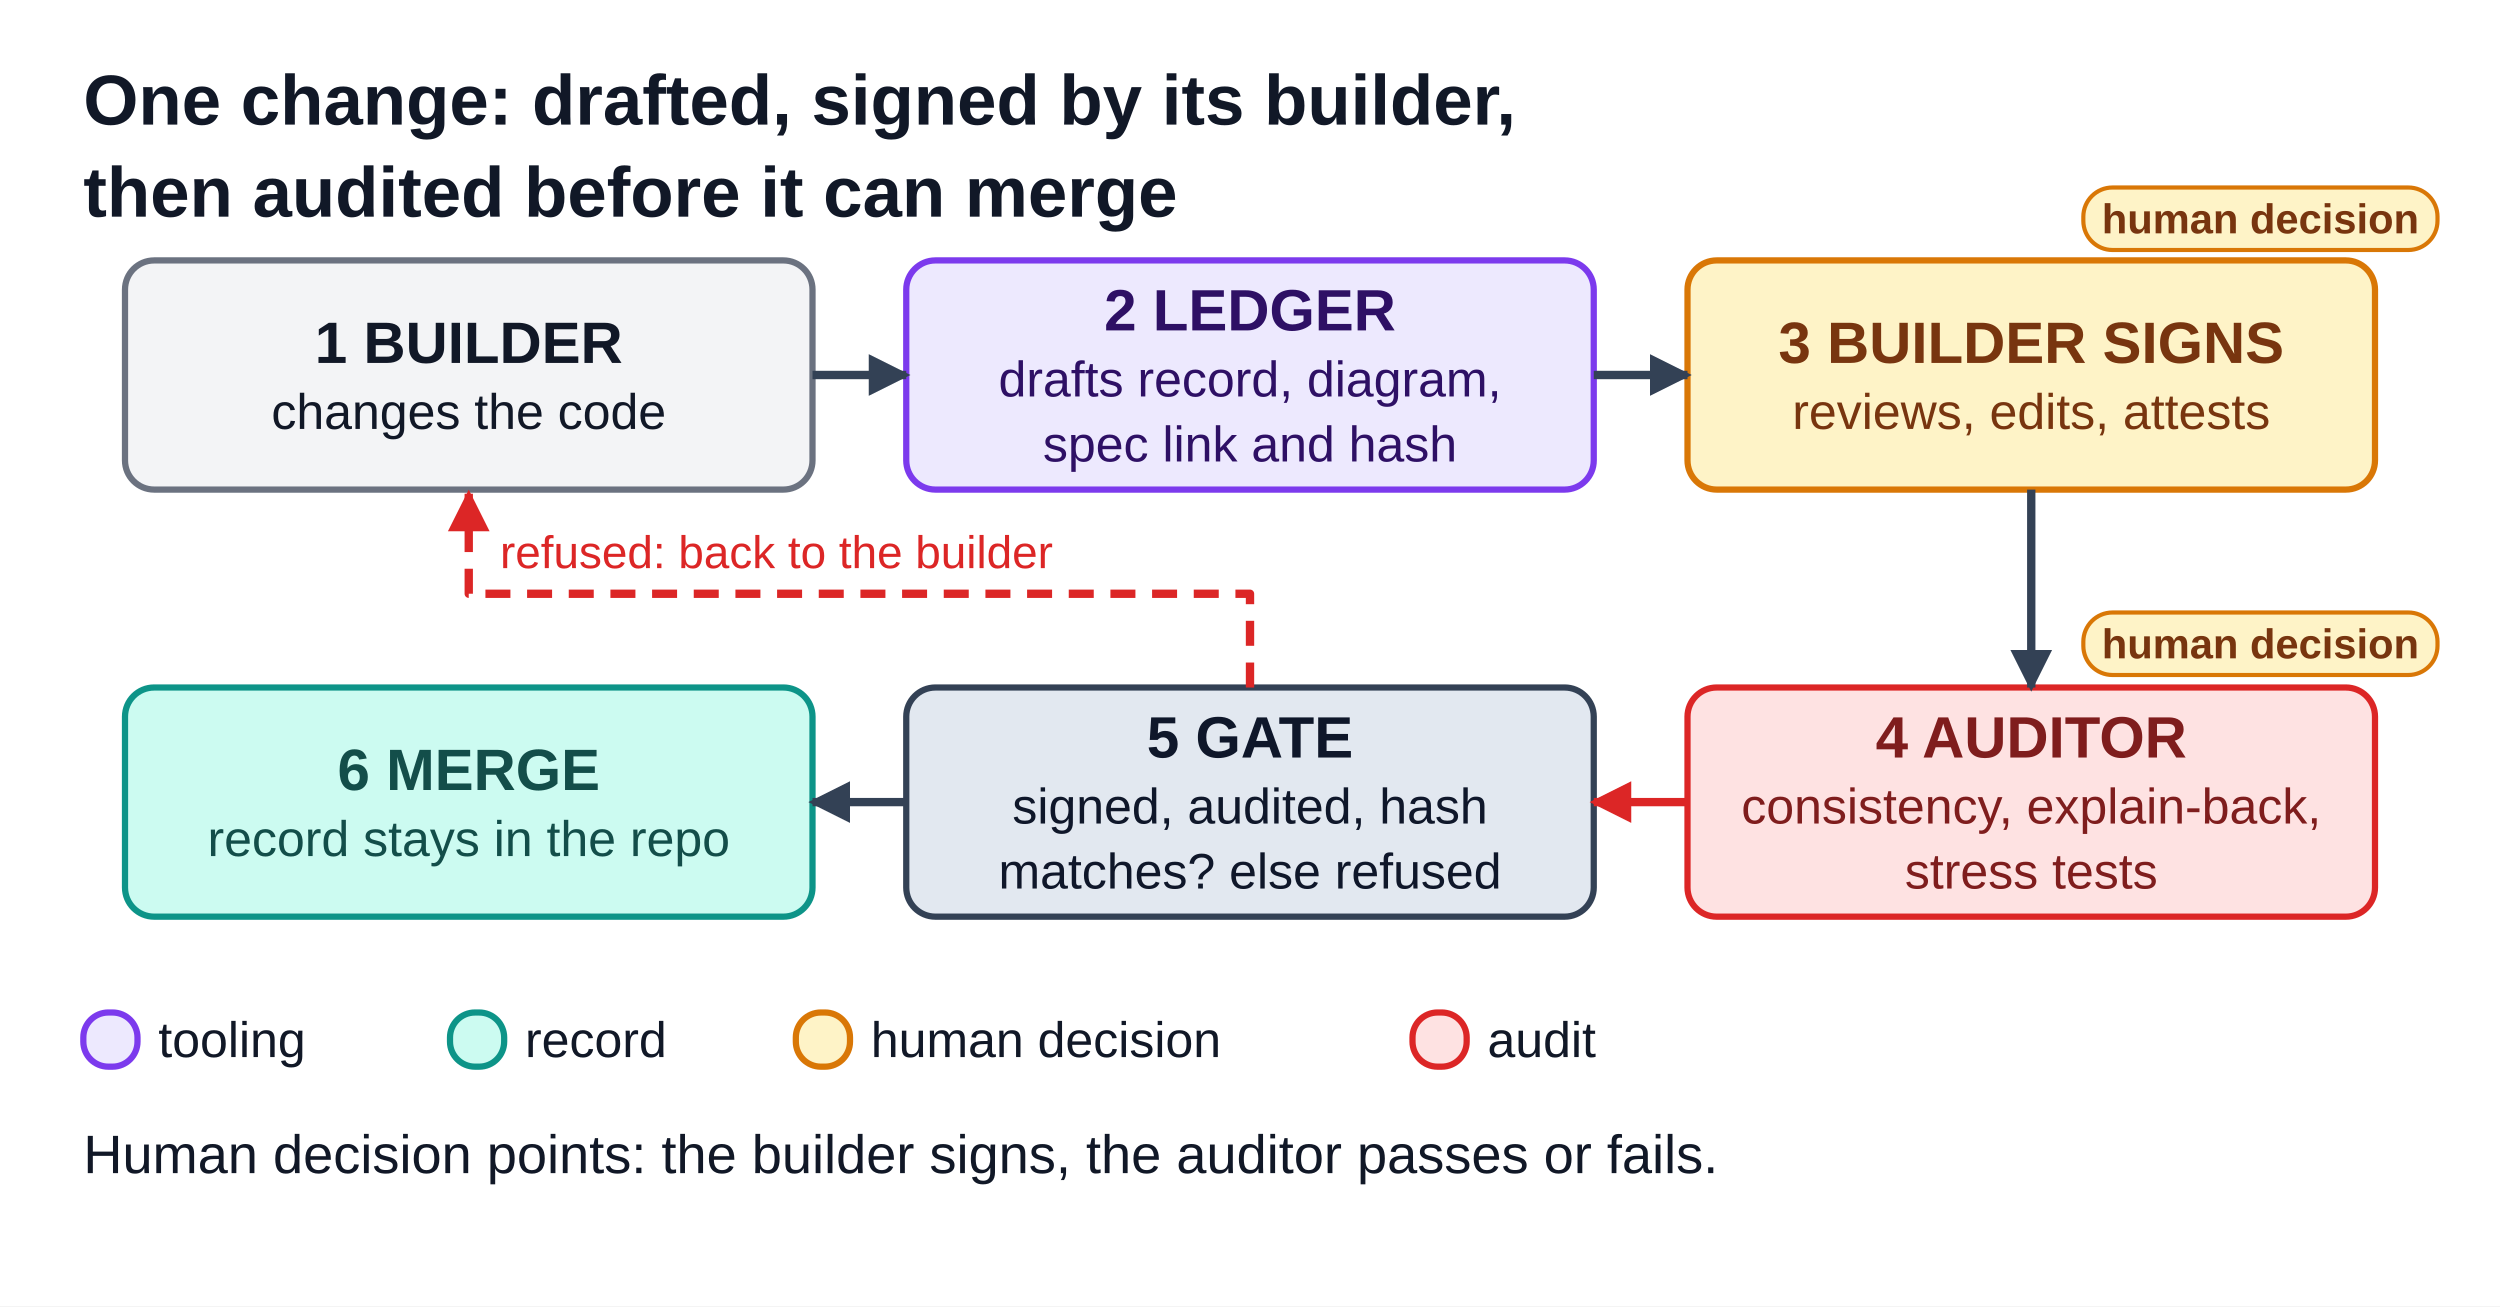
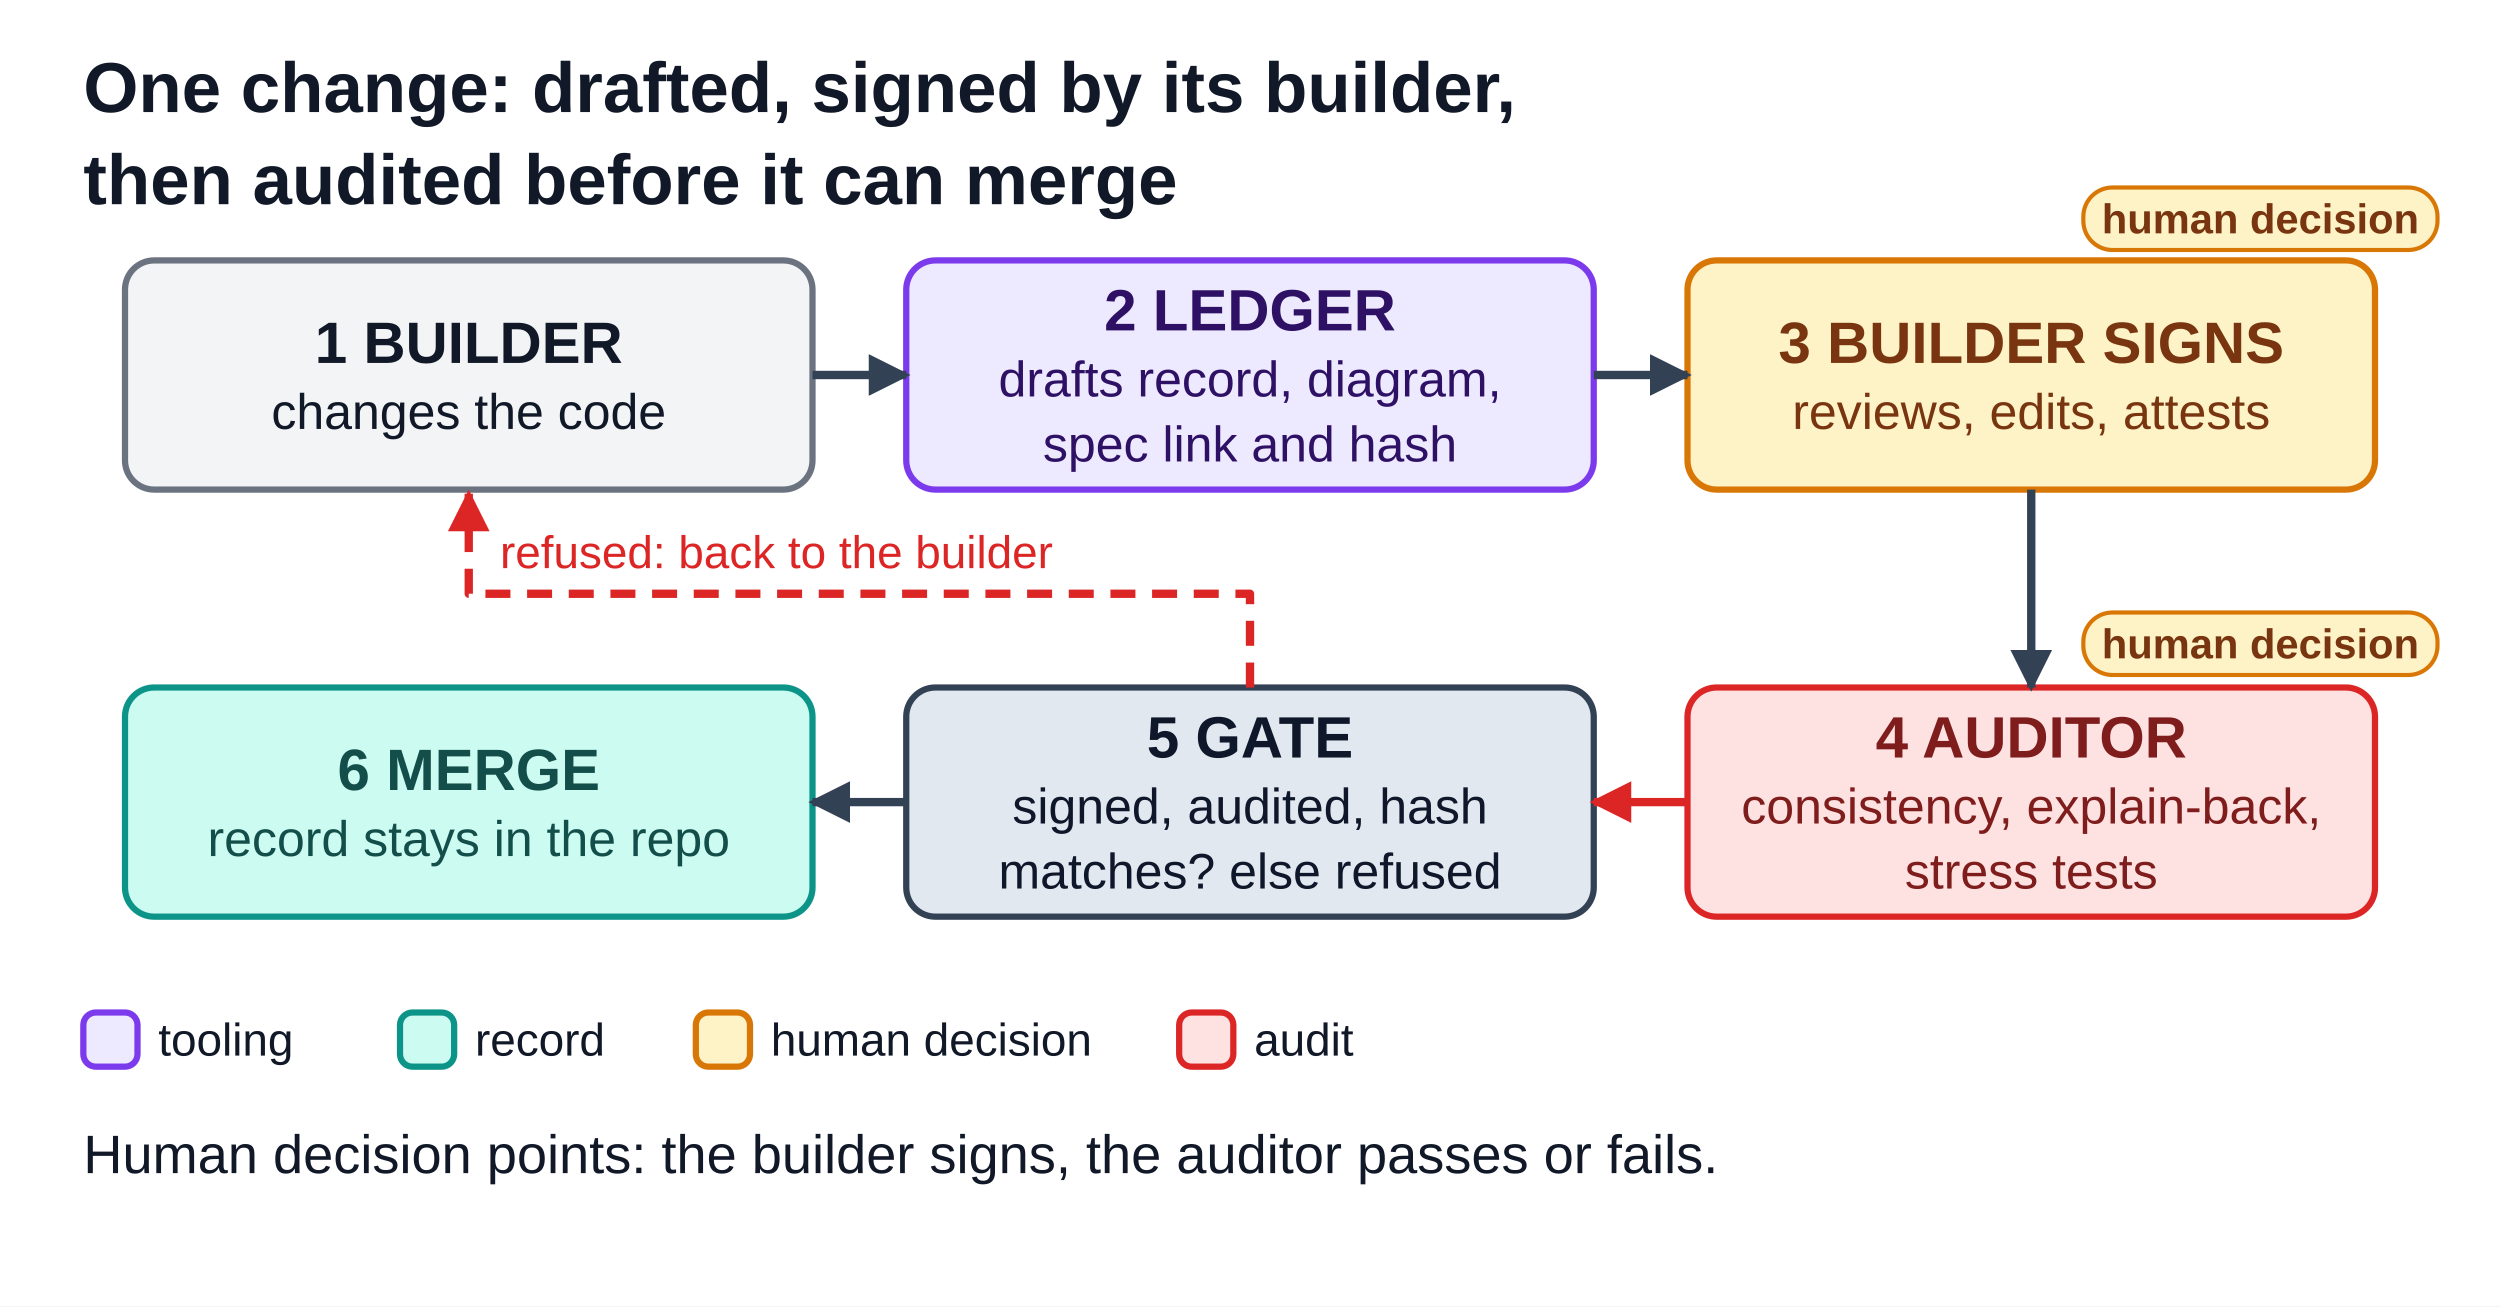
<svg xmlns="http://www.w3.org/2000/svg" width="1200" height="627" viewBox="0 0 1200 627" font-family="Segoe UI, Arial, Helvetica, sans-serif">
-   <rect width="1200" height="627" fill="#FFFFFF" />
  <defs>
    <marker id="m334155" viewBox="0 0 10 10" refX="9" refY="5" markerWidth="5" markerHeight="5" orient="auto-start-reverse">
      <path d="M0,0 L10,5 L0,10 z" fill="#334155" />
    </marker>
    <marker id="mDC2626" viewBox="0 0 10 10" refX="9" refY="5" markerWidth="5" markerHeight="5" orient="auto-start-reverse">
      <path d="M0,0 L10,5 L0,10 z" fill="#DC2626" />
    </marker>
  </defs>
-   <text x="40" y="59.8" text-anchor="start" font-size="34" font-weight="700" fill="#111827">One change: drafted, signed by its builder,</text>
-   <text x="40" y="104.0" text-anchor="start" font-size="34" font-weight="700" fill="#111827">then audited before it can merge</text>
-   <rect x="60" y="125" width="330" height="110" rx="14" fill="#F3F4F6" stroke="#6B7280" stroke-width="3" />
+   <rect width="1200" height="627" fill="#FFFFFF" />
+   <text x="40" y="53.8" text-anchor="start" font-size="34" font-weight="700" fill="#111827">One change: drafted, signed by its builder,</text>
+   <text x="40" y="98.0" text-anchor="start" font-size="34" font-weight="700" fill="#111827">then audited before it can merge</text>
+   <rect x="60" y="125" width="330" height="110" rx="14" fill="#F3F4F6" fill-opacity="1" stroke="#6B7280" stroke-width="3" />
  <text x="225.0" y="174.2" text-anchor="middle" font-size="28" font-weight="700" fill="#111827">1  BUILDER</text>
  <text x="225.0" y="205.9" text-anchor="middle" font-size="24" font-weight="400" fill="#111827">changes the code</text>
-   <rect x="435" y="125" width="330" height="110" rx="14" fill="#EDE9FE" stroke="#7C3AED" stroke-width="3" />
+   <rect x="435" y="125" width="330" height="110" rx="14" fill="#EDE9FE" fill-opacity="1" stroke="#7C3AED" stroke-width="3" />
  <text x="600.0" y="158.6" text-anchor="middle" font-size="28" font-weight="700" fill="#2E1065">2  LEDGER</text>
  <text x="600.0" y="190.3" text-anchor="middle" font-size="24" font-weight="400" fill="#2E1065">drafts record, diagram,</text>
  <text x="600.0" y="221.5" text-anchor="middle" font-size="24" font-weight="400" fill="#2E1065">spec link and hash</text>
-   <rect x="810" y="125" width="330" height="110" rx="14" fill="#FEF3C7" stroke="#D97706" stroke-width="3" />
+   <rect x="810" y="125" width="330" height="110" rx="14" fill="#FEF3C7" fill-opacity="1" stroke="#D97706" stroke-width="3" />
  <text x="975.0" y="174.2" text-anchor="middle" font-size="28" font-weight="700" fill="#78350F">3  BUILDER SIGNS</text>
  <text x="975.0" y="205.9" text-anchor="middle" font-size="24" font-weight="400" fill="#78350F">reviews, edits, attests</text>
-   <rect x="810" y="330" width="330" height="110" rx="14" fill="#FEE2E2" stroke="#DC2626" stroke-width="3" />
+   <rect x="810" y="330" width="330" height="110" rx="14" fill="#FEE2E2" fill-opacity="1" stroke="#DC2626" stroke-width="3" />
  <text x="975.0" y="363.6" text-anchor="middle" font-size="28" font-weight="700" fill="#7F1D1D">4  AUDITOR</text>
  <text x="975.0" y="395.3" text-anchor="middle" font-size="24" font-weight="400" fill="#7F1D1D">consistency, explain-back,</text>
  <text x="975.0" y="426.5" text-anchor="middle" font-size="24" font-weight="400" fill="#7F1D1D">stress tests</text>
-   <rect x="435" y="330" width="330" height="110" rx="14" fill="#E2E8F0" stroke="#334155" stroke-width="3" />
+   <rect x="435" y="330" width="330" height="110" rx="14" fill="#E2E8F0" fill-opacity="1" stroke="#334155" stroke-width="3" />
  <text x="600.0" y="363.6" text-anchor="middle" font-size="28" font-weight="700" fill="#0F172A">5  GATE</text>
  <text x="600.0" y="395.3" text-anchor="middle" font-size="24" font-weight="400" fill="#0F172A">signed, audited, hash</text>
  <text x="600.0" y="426.5" text-anchor="middle" font-size="24" font-weight="400" fill="#0F172A">matches? else refused</text>
-   <rect x="60" y="330" width="330" height="110" rx="14" fill="#CCFBF1" stroke="#0D9488" stroke-width="3" />
+   <rect x="60" y="330" width="330" height="110" rx="14" fill="#CCFBF1" fill-opacity="1" stroke="#0D9488" stroke-width="3" />
  <text x="225.0" y="379.2" text-anchor="middle" font-size="28" font-weight="700" fill="#134E4A">6  MERGE</text>
  <text x="225.0" y="410.9" text-anchor="middle" font-size="24" font-weight="400" fill="#134E4A">record stays in the repo</text>
  <polyline points="390,180 435,180" fill="none" stroke="#334155" stroke-width="4" stroke-linejoin="round" marker-end="url(#m334155)" />
  <polyline points="765,180 810,180" fill="none" stroke="#334155" stroke-width="4" stroke-linejoin="round" marker-end="url(#m334155)" />
  <polyline points="975,235 975,330" fill="none" stroke="#334155" stroke-width="4" stroke-linejoin="round" marker-end="url(#m334155)" />
  <polyline points="810,385 765,385" fill="none" stroke="#DC2626" stroke-width="4" stroke-linejoin="round" marker-end="url(#mDC2626)" />
  <polyline points="435,385 390,385" fill="none" stroke="#334155" stroke-width="4" stroke-linejoin="round" marker-end="url(#m334155)" />
  <polyline points="600,330 600,285 225,285 225,237" fill="none" stroke="#DC2626" stroke-width="4" stroke-linejoin="round" stroke-dasharray="12 8" marker-end="url(#mDC2626)" />
  <text x="240" y="272.7" text-anchor="start" font-size="22" font-weight="400" fill="#DC2626">refused: back to the builder</text>
-   <rect x="1000" y="90" width="170" height="30" rx="14" fill="#FEF3C7" stroke="#D97706" stroke-width="2" />
+   <rect x="1000" y="90" width="170" height="30" rx="14" fill="#FEF3C7" fill-opacity="1" stroke="#D97706" stroke-width="2" />
  <text x="1085.0" y="112.0" text-anchor="middle" font-size="20" font-weight="700" fill="#78350F">human decision</text>
-   <rect x="1000" y="294" width="170" height="30" rx="14" fill="#FEF3C7" stroke="#D97706" stroke-width="2" />
+   <rect x="1000" y="294" width="170" height="30" rx="14" fill="#FEF3C7" fill-opacity="1" stroke="#D97706" stroke-width="2" />
  <text x="1085.0" y="316.0" text-anchor="middle" font-size="20" font-weight="700" fill="#78350F">human decision</text>
-   <rect x="40" y="486" width="26" height="26" rx="12" fill="#EDE9FE" stroke="#7C3AED" stroke-width="3" />
-   <text x="76" y="507.4" text-anchor="start" font-size="24" font-weight="400" fill="#111827">tooling</text>
-   <rect x="216" y="486" width="26" height="26" rx="12" fill="#CCFBF1" stroke="#0D9488" stroke-width="3" />
-   <text x="252" y="507.4" text-anchor="start" font-size="24" font-weight="400" fill="#111827">record</text>
-   <rect x="382" y="486" width="26" height="26" rx="12" fill="#FEF3C7" stroke="#D97706" stroke-width="3" />
-   <text x="418" y="507.4" text-anchor="start" font-size="24" font-weight="400" fill="#111827">human decision</text>
-   <rect x="678" y="486" width="26" height="26" rx="12" fill="#FEE2E2" stroke="#DC2626" stroke-width="3" />
-   <text x="714" y="507.4" text-anchor="start" font-size="24" font-weight="400" fill="#111827">audit</text>
+   <rect x="40" y="486" width="26" height="26" rx="6" fill="#EDE9FE" fill-opacity="1" stroke="#7C3AED" stroke-opacity="1" stroke-width="3" />
+   <text x="76" y="506.7" text-anchor="start" font-size="22" font-weight="400" fill="#111827">tooling</text>
+   <rect x="192" y="486" width="26" height="26" rx="6" fill="#CCFBF1" fill-opacity="1" stroke="#0D9488" stroke-opacity="1" stroke-width="3" />
+   <text x="228" y="506.7" text-anchor="start" font-size="22" font-weight="400" fill="#111827">record</text>
+   <rect x="334" y="486" width="26" height="26" rx="6" fill="#FEF3C7" fill-opacity="1" stroke="#D97706" stroke-opacity="1" stroke-width="3" />
+   <text x="370" y="506.7" text-anchor="start" font-size="22" font-weight="400" fill="#111827">human decision</text>
+   <rect x="566" y="486" width="26" height="26" rx="6" fill="#FEE2E2" fill-opacity="1" stroke="#DC2626" stroke-opacity="1" stroke-width="3" />
+   <text x="602" y="506.7" text-anchor="start" font-size="22" font-weight="400" fill="#111827">audit</text>
  <text x="40" y="563.1" text-anchor="start" font-size="26" font-weight="400" fill="#111827">Human decision points: the builder signs, the auditor passes or fails.</text>
</svg>
